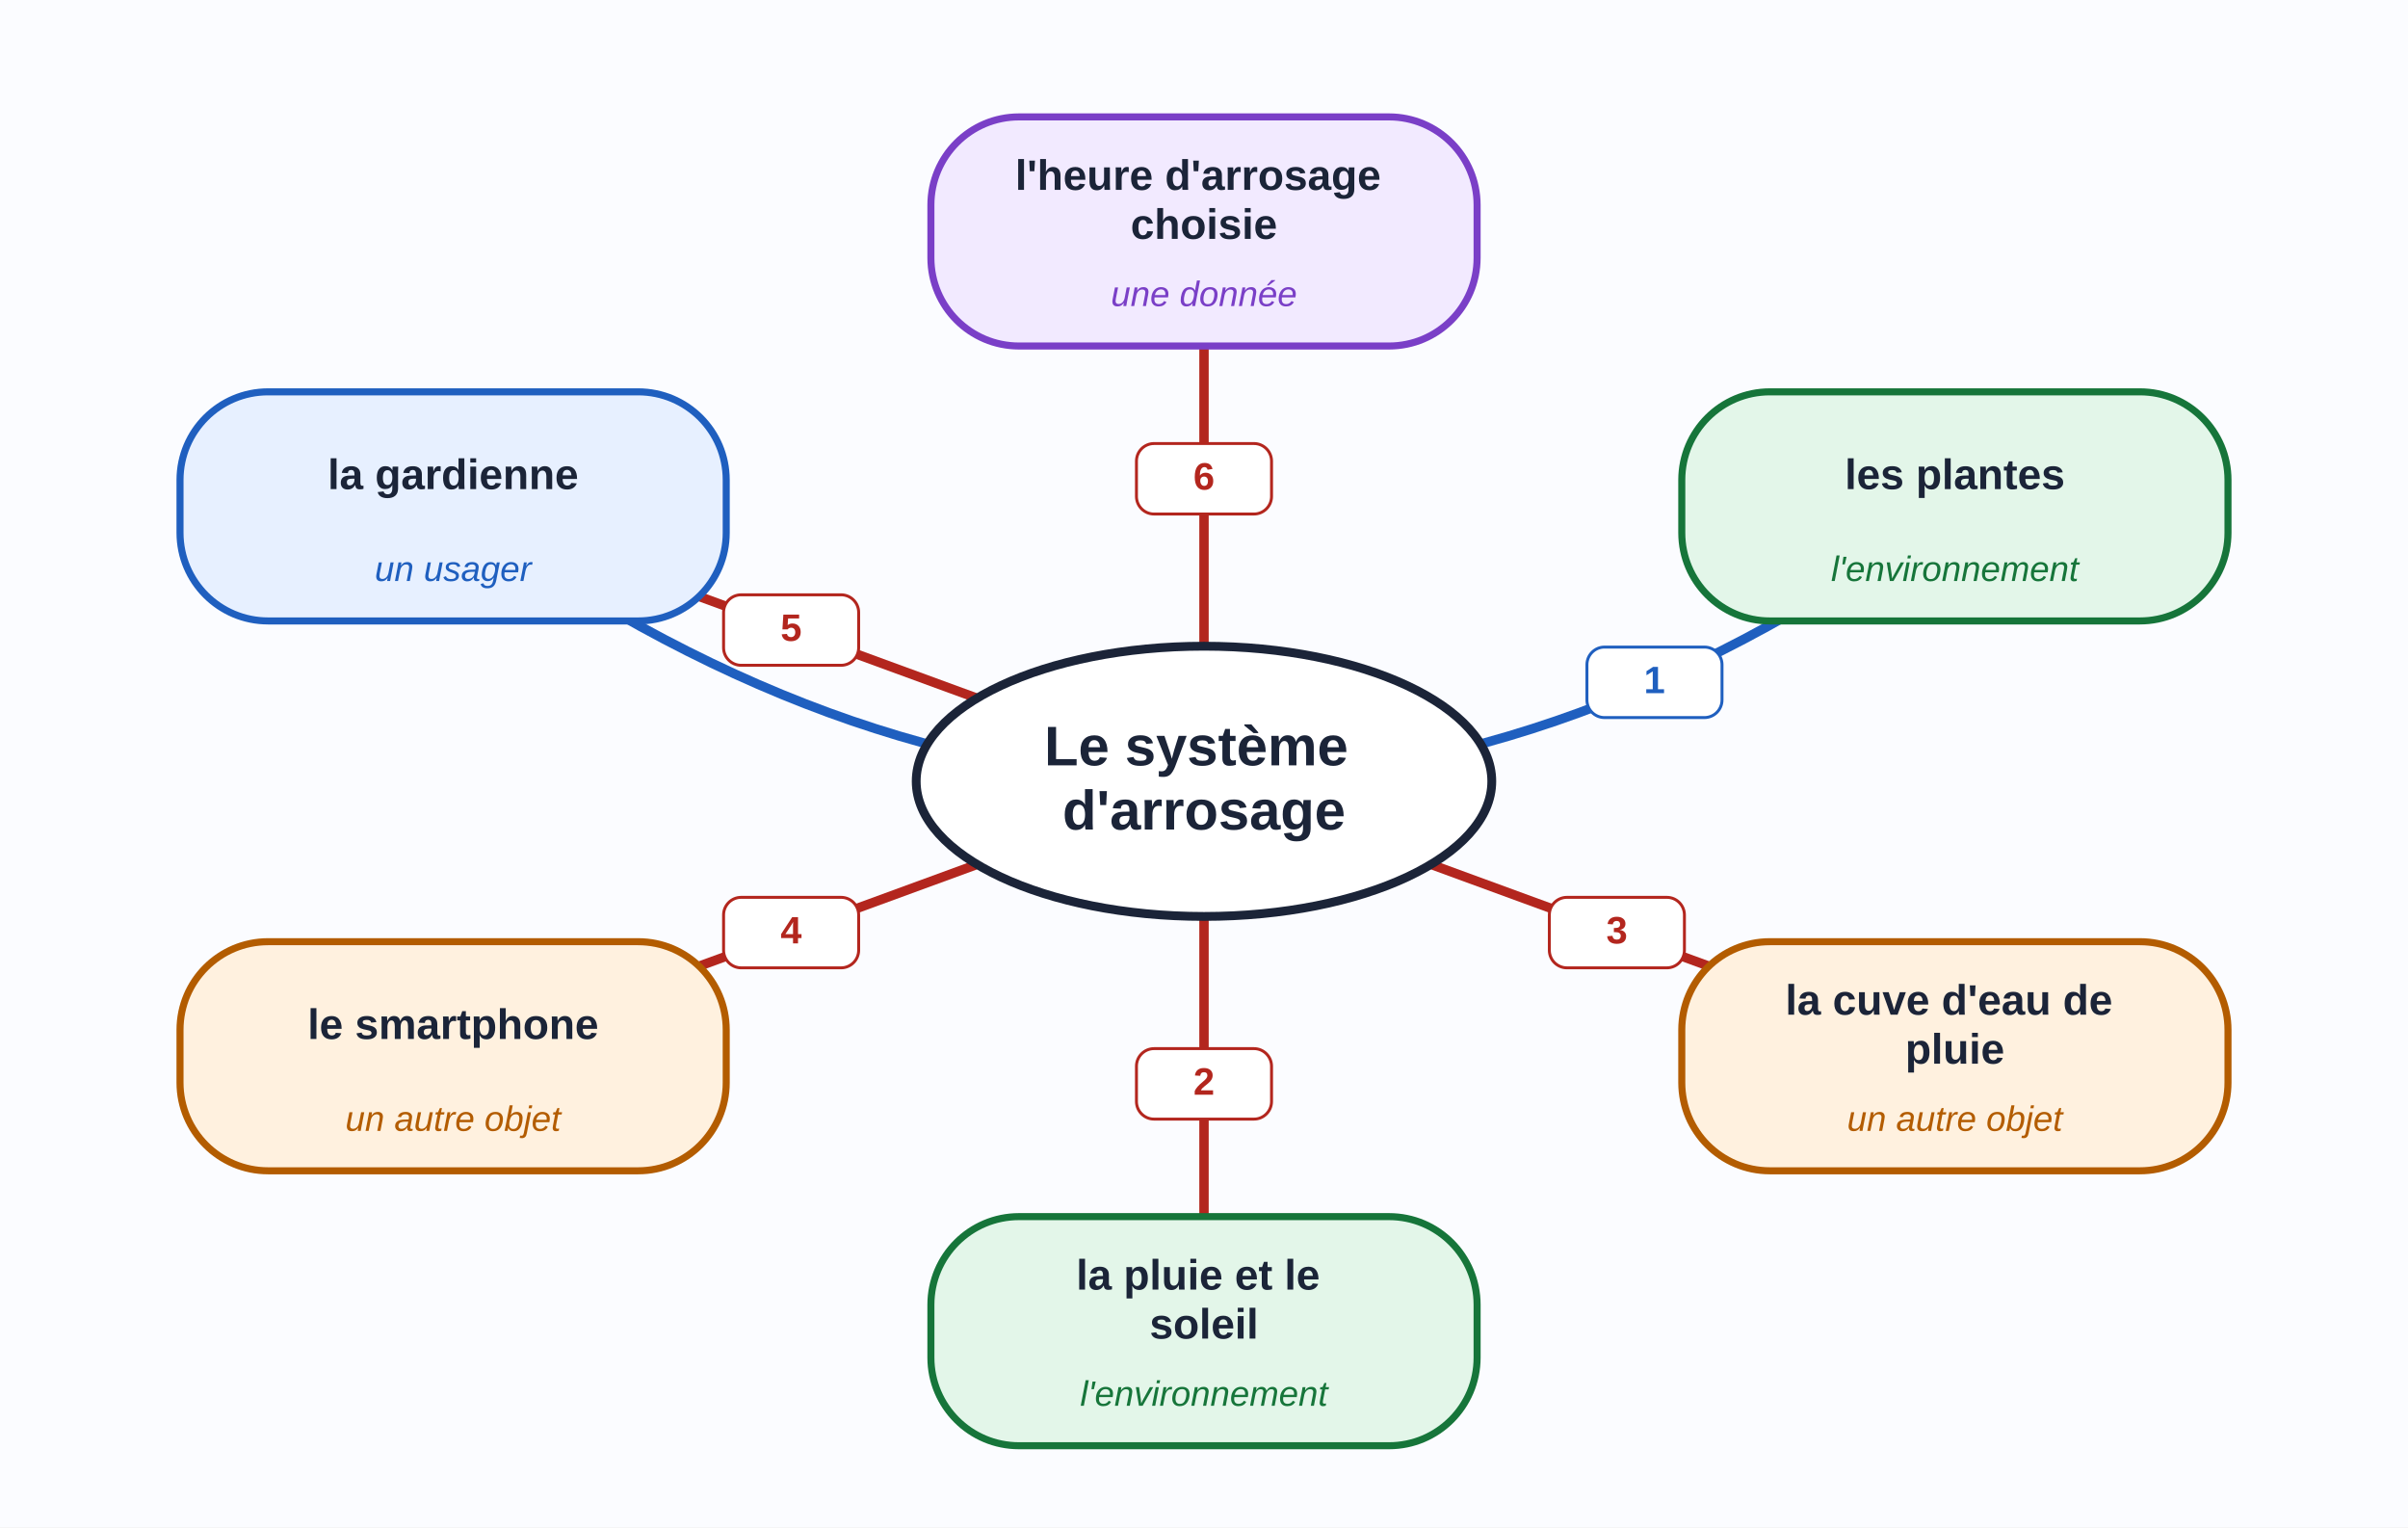
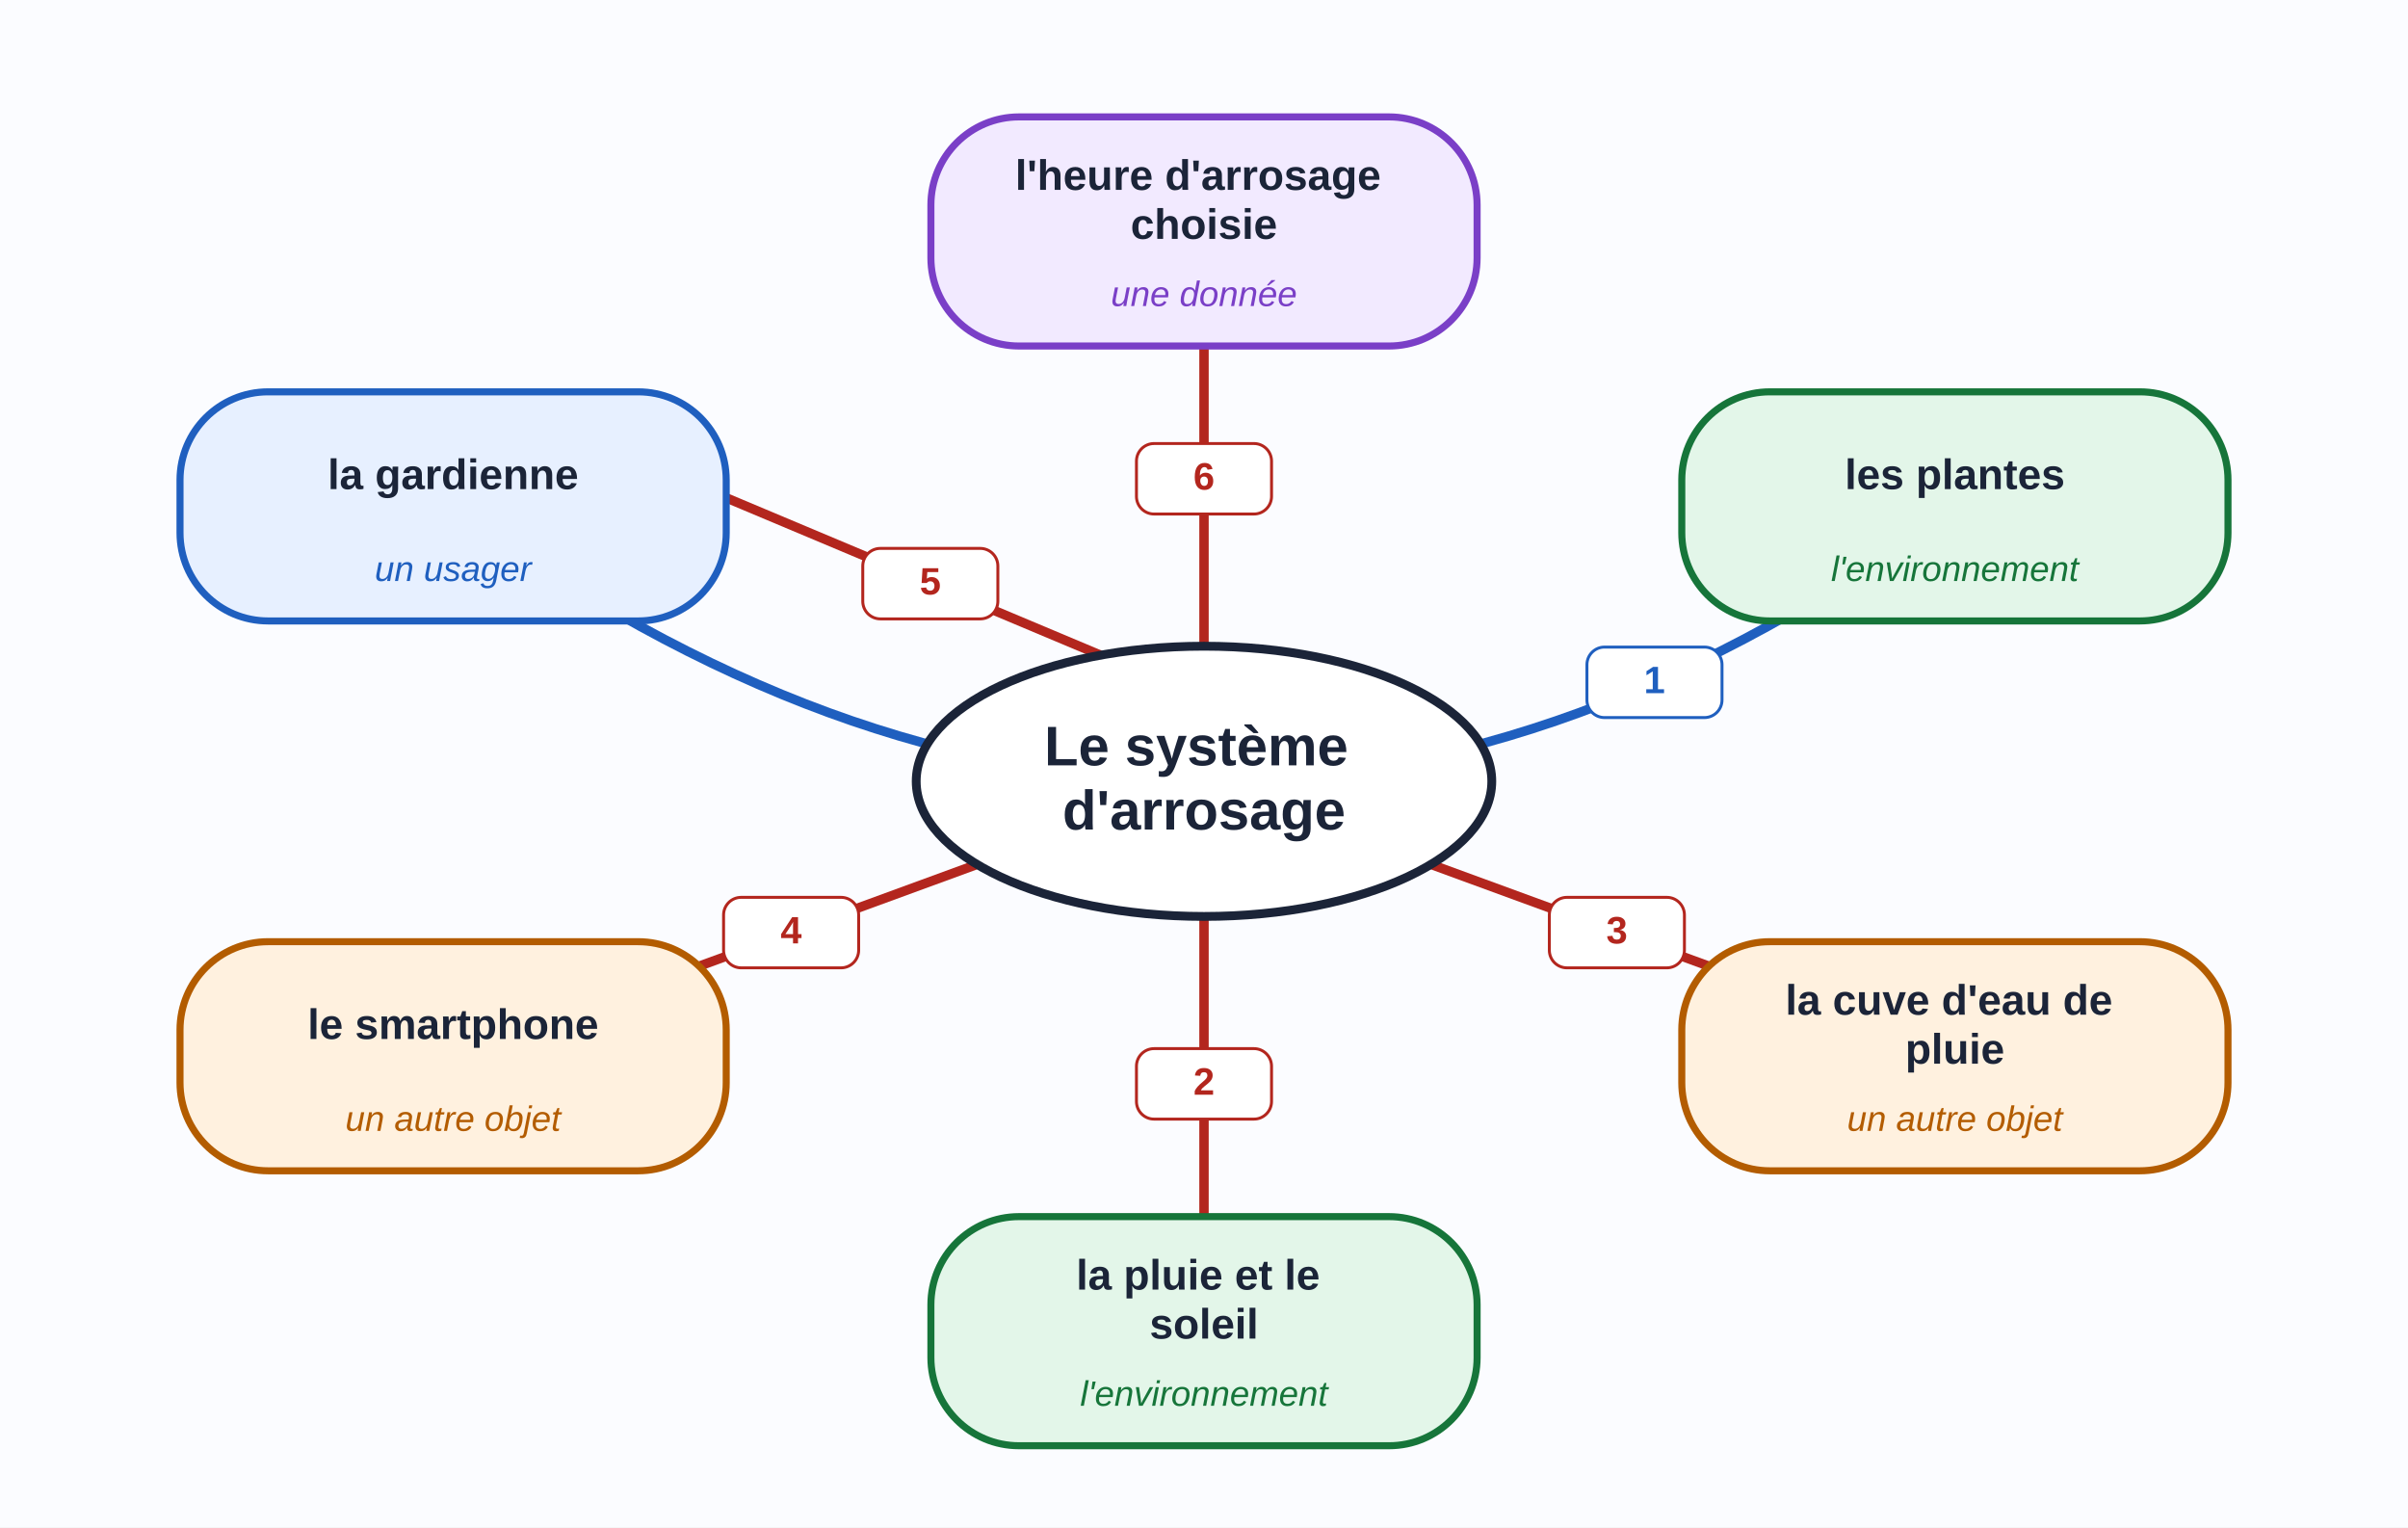
<svg xmlns="http://www.w3.org/2000/svg" viewBox="0 0 820 520" width="820" height="520" class="schema" id="pv-jardin" role="img" aria-labelledby="pv-jardin-t pv-jardin-d" font-family="'Segoe UI',system-ui,Arial,sans-serif">
  <rect x="0" y="0" width="820" height="520" fill="#fbfcff" />
  <defs>
    <marker id="pv-jardin-pt" viewBox="0 0 12 10" refX="11" refY="5" markerWidth="12" markerHeight="10" markerUnits="userSpaceOnUse" orient="auto-start-reverse">
      <path d="M0,0 L12,5 L0,10 z" fill="#1b2438" />
    </marker>
  </defs>
  <line x1="410.0" y1="453.2" x2="410.0" y2="266.0" stroke="#b3261e" stroke-width="3.2" />
  <line x1="665.7" y1="359.6" x2="410.0" y2="266.0" stroke="#b3261e" stroke-width="3.2" />
  <line x1="154.3" y1="359.6" x2="410.0" y2="266.0" stroke="#b3261e" stroke-width="3.2" />
-   <line x1="154.3" y1="172.4" x2="410.0" y2="266.0" stroke="#b3261e" stroke-width="3.2" />
+   <line x1="175.7" y1="139.4" x2="418.9" y2="241.6" stroke="#b3261e" stroke-width="3.2" />
  <line x1="410.0" y1="78.8" x2="410.0" y2="266.0" stroke="#b3261e" stroke-width="3.2" />
  <path d="M154.3,172.4 Q410.0,359.6 665.7,172.4" fill="none" stroke="#1f5fbf" stroke-width="3.2" />
  <ellipse cx="410.0" cy="266.0" rx="98" ry="46" fill="#ffffff" stroke="#1b2438" stroke-width="3" />
  <text x="410.0" y="266.0" font-size="19" fill="#1b2438" text-anchor="middle" dominant-baseline="middle" font-weight="700">
    <tspan x="410.0" dy="-0.57em">Le système</tspan>
    <tspan x="410.0" dy="1.15em">d'arrosage</tspan>
  </text>
  <rect x="317.0" y="39.8" width="186" height="78" rx="30" fill="#f2eaff" stroke="#7a3fc7" stroke-width="2.4" />
  <text x="410.0" y="68.8" font-size="14.5" fill="#1b2438" text-anchor="middle" dominant-baseline="middle" font-weight="700">
    <tspan x="410.0" dy="-0.57em">l'heure d'arrosage</tspan>
    <tspan x="410.0" dy="1.15em">choisie</tspan>
  </text>
  <text x="410.0" y="100.8" font-size="12" fill="#7a3fc7" text-anchor="middle" dominant-baseline="middle" font-style="italic">
    <tspan x="410.0" dy="-0.00em">une donnée</tspan>
  </text>
  <rect x="572.7" y="133.4" width="186" height="78" rx="30" fill="#e3f6e9" stroke="#16753a" stroke-width="2.4" />
  <text x="665.7" y="162.4" font-size="14.5" fill="#1b2438" text-anchor="middle" dominant-baseline="middle" font-weight="700">
    <tspan x="665.7" dy="-0.00em">les plantes</tspan>
  </text>
  <text x="665.7" y="194.4" font-size="12" fill="#16753a" text-anchor="middle" dominant-baseline="middle" font-style="italic">
    <tspan x="665.7" dy="-0.00em">l'environnement</tspan>
  </text>
  <rect x="572.7" y="320.6" width="186" height="78" rx="30" fill="#fff1df" stroke="#b35c00" stroke-width="2.4" />
  <text x="665.7" y="349.6" font-size="14.5" fill="#1b2438" text-anchor="middle" dominant-baseline="middle" font-weight="700">
    <tspan x="665.7" dy="-0.57em">la cuve d'eau de</tspan>
    <tspan x="665.7" dy="1.15em">pluie</tspan>
  </text>
  <text x="665.7" y="381.6" font-size="12" fill="#b35c00" text-anchor="middle" dominant-baseline="middle" font-style="italic">
    <tspan x="665.7" dy="-0.00em">un autre objet</tspan>
  </text>
  <rect x="317.0" y="414.2" width="186" height="78" rx="30" fill="#e3f6e9" stroke="#16753a" stroke-width="2.4" />
  <text x="410.0" y="443.2" font-size="14.5" fill="#1b2438" text-anchor="middle" dominant-baseline="middle" font-weight="700">
    <tspan x="410.0" dy="-0.57em">la pluie et le</tspan>
    <tspan x="410.0" dy="1.15em">soleil</tspan>
  </text>
  <text x="410.0" y="475.2" font-size="12" fill="#16753a" text-anchor="middle" dominant-baseline="middle" font-style="italic">
    <tspan x="410.0" dy="-0.00em">l'environnement</tspan>
  </text>
  <rect x="61.3" y="320.6" width="186" height="78" rx="30" fill="#fff1df" stroke="#b35c00" stroke-width="2.4" />
  <text x="154.3" y="349.6" font-size="14.5" fill="#1b2438" text-anchor="middle" dominant-baseline="middle" font-weight="700">
    <tspan x="154.3" dy="-0.00em">le smartphone</tspan>
  </text>
  <text x="154.3" y="381.6" font-size="12" fill="#b35c00" text-anchor="middle" dominant-baseline="middle" font-style="italic">
    <tspan x="154.3" dy="-0.00em">un autre objet</tspan>
  </text>
  <rect x="61.3" y="133.4" width="186" height="78" rx="30" fill="#e7f0ff" stroke="#1f5fbf" stroke-width="2.4" />
  <text x="154.3" y="162.4" font-size="14.5" fill="#1b2438" text-anchor="middle" dominant-baseline="middle" font-weight="700">
    <tspan x="154.3" dy="-0.00em">la gardienne</tspan>
  </text>
  <text x="154.3" y="194.4" font-size="12" fill="#1f5fbf" text-anchor="middle" dominant-baseline="middle" font-style="italic">
    <tspan x="154.3" dy="-0.00em">un usager</tspan>
  </text>
  <rect x="387.0" y="357.0" width="46" height="24" rx="6" fill="#ffffff" stroke="#b3261e" />
  <text x="410.0" y="369.0" font-size="13" fill="#b3261e" text-anchor="middle" dominant-baseline="middle" font-weight="700">
    <tspan x="410.0" dy="-0.00em">2</tspan>
  </text>
  <rect x="527.6" y="305.5" width="46" height="24" rx="6" fill="#ffffff" stroke="#b3261e" />
  <text x="550.6" y="317.5" font-size="13" fill="#b3261e" text-anchor="middle" dominant-baseline="middle" font-weight="700">
    <tspan x="550.6" dy="-0.00em">3</tspan>
  </text>
  <rect x="246.4" y="305.5" width="46" height="24" rx="6" fill="#ffffff" stroke="#b3261e" />
  <text x="269.4" y="317.5" font-size="13" fill="#b3261e" text-anchor="middle" dominant-baseline="middle" font-weight="700">
    <tspan x="269.4" dy="-0.00em">4</tspan>
  </text>
-   <rect x="246.4" y="202.5" width="46" height="24" rx="6" fill="#ffffff" stroke="#b3261e" />
-   <text x="269.4" y="214.5" font-size="13" fill="#b3261e" text-anchor="middle" dominant-baseline="middle" font-weight="700">
-     <tspan x="269.4" dy="-0.00em">5</tspan>
+   <rect x="293.8" y="186.7" width="46" height="24" rx="6" fill="#ffffff" stroke="#b3261e" />
+   <text x="316.8" y="198.7" font-size="13" fill="#b3261e" text-anchor="middle" dominant-baseline="middle" font-weight="700">
+     <tspan x="316.8" dy="-0.00em">5</tspan>
  </text>
  <rect x="387.0" y="151.0" width="46" height="24" rx="6" fill="#ffffff" stroke="#b3261e" />
  <text x="410.0" y="163.0" font-size="13" fill="#b3261e" text-anchor="middle" dominant-baseline="middle" font-weight="700">
    <tspan x="410.0" dy="-0.00em">6</tspan>
  </text>
  <rect x="540.4" y="220.3" width="46" height="24" rx="6" fill="#ffffff" stroke="#1f5fbf" />
  <text x="563.4" y="232.3" font-size="13" fill="#1f5fbf" text-anchor="middle" dominant-baseline="middle" font-weight="700">
    <tspan x="563.4" dy="-0.00em">1</tspan>
  </text>
</svg>
